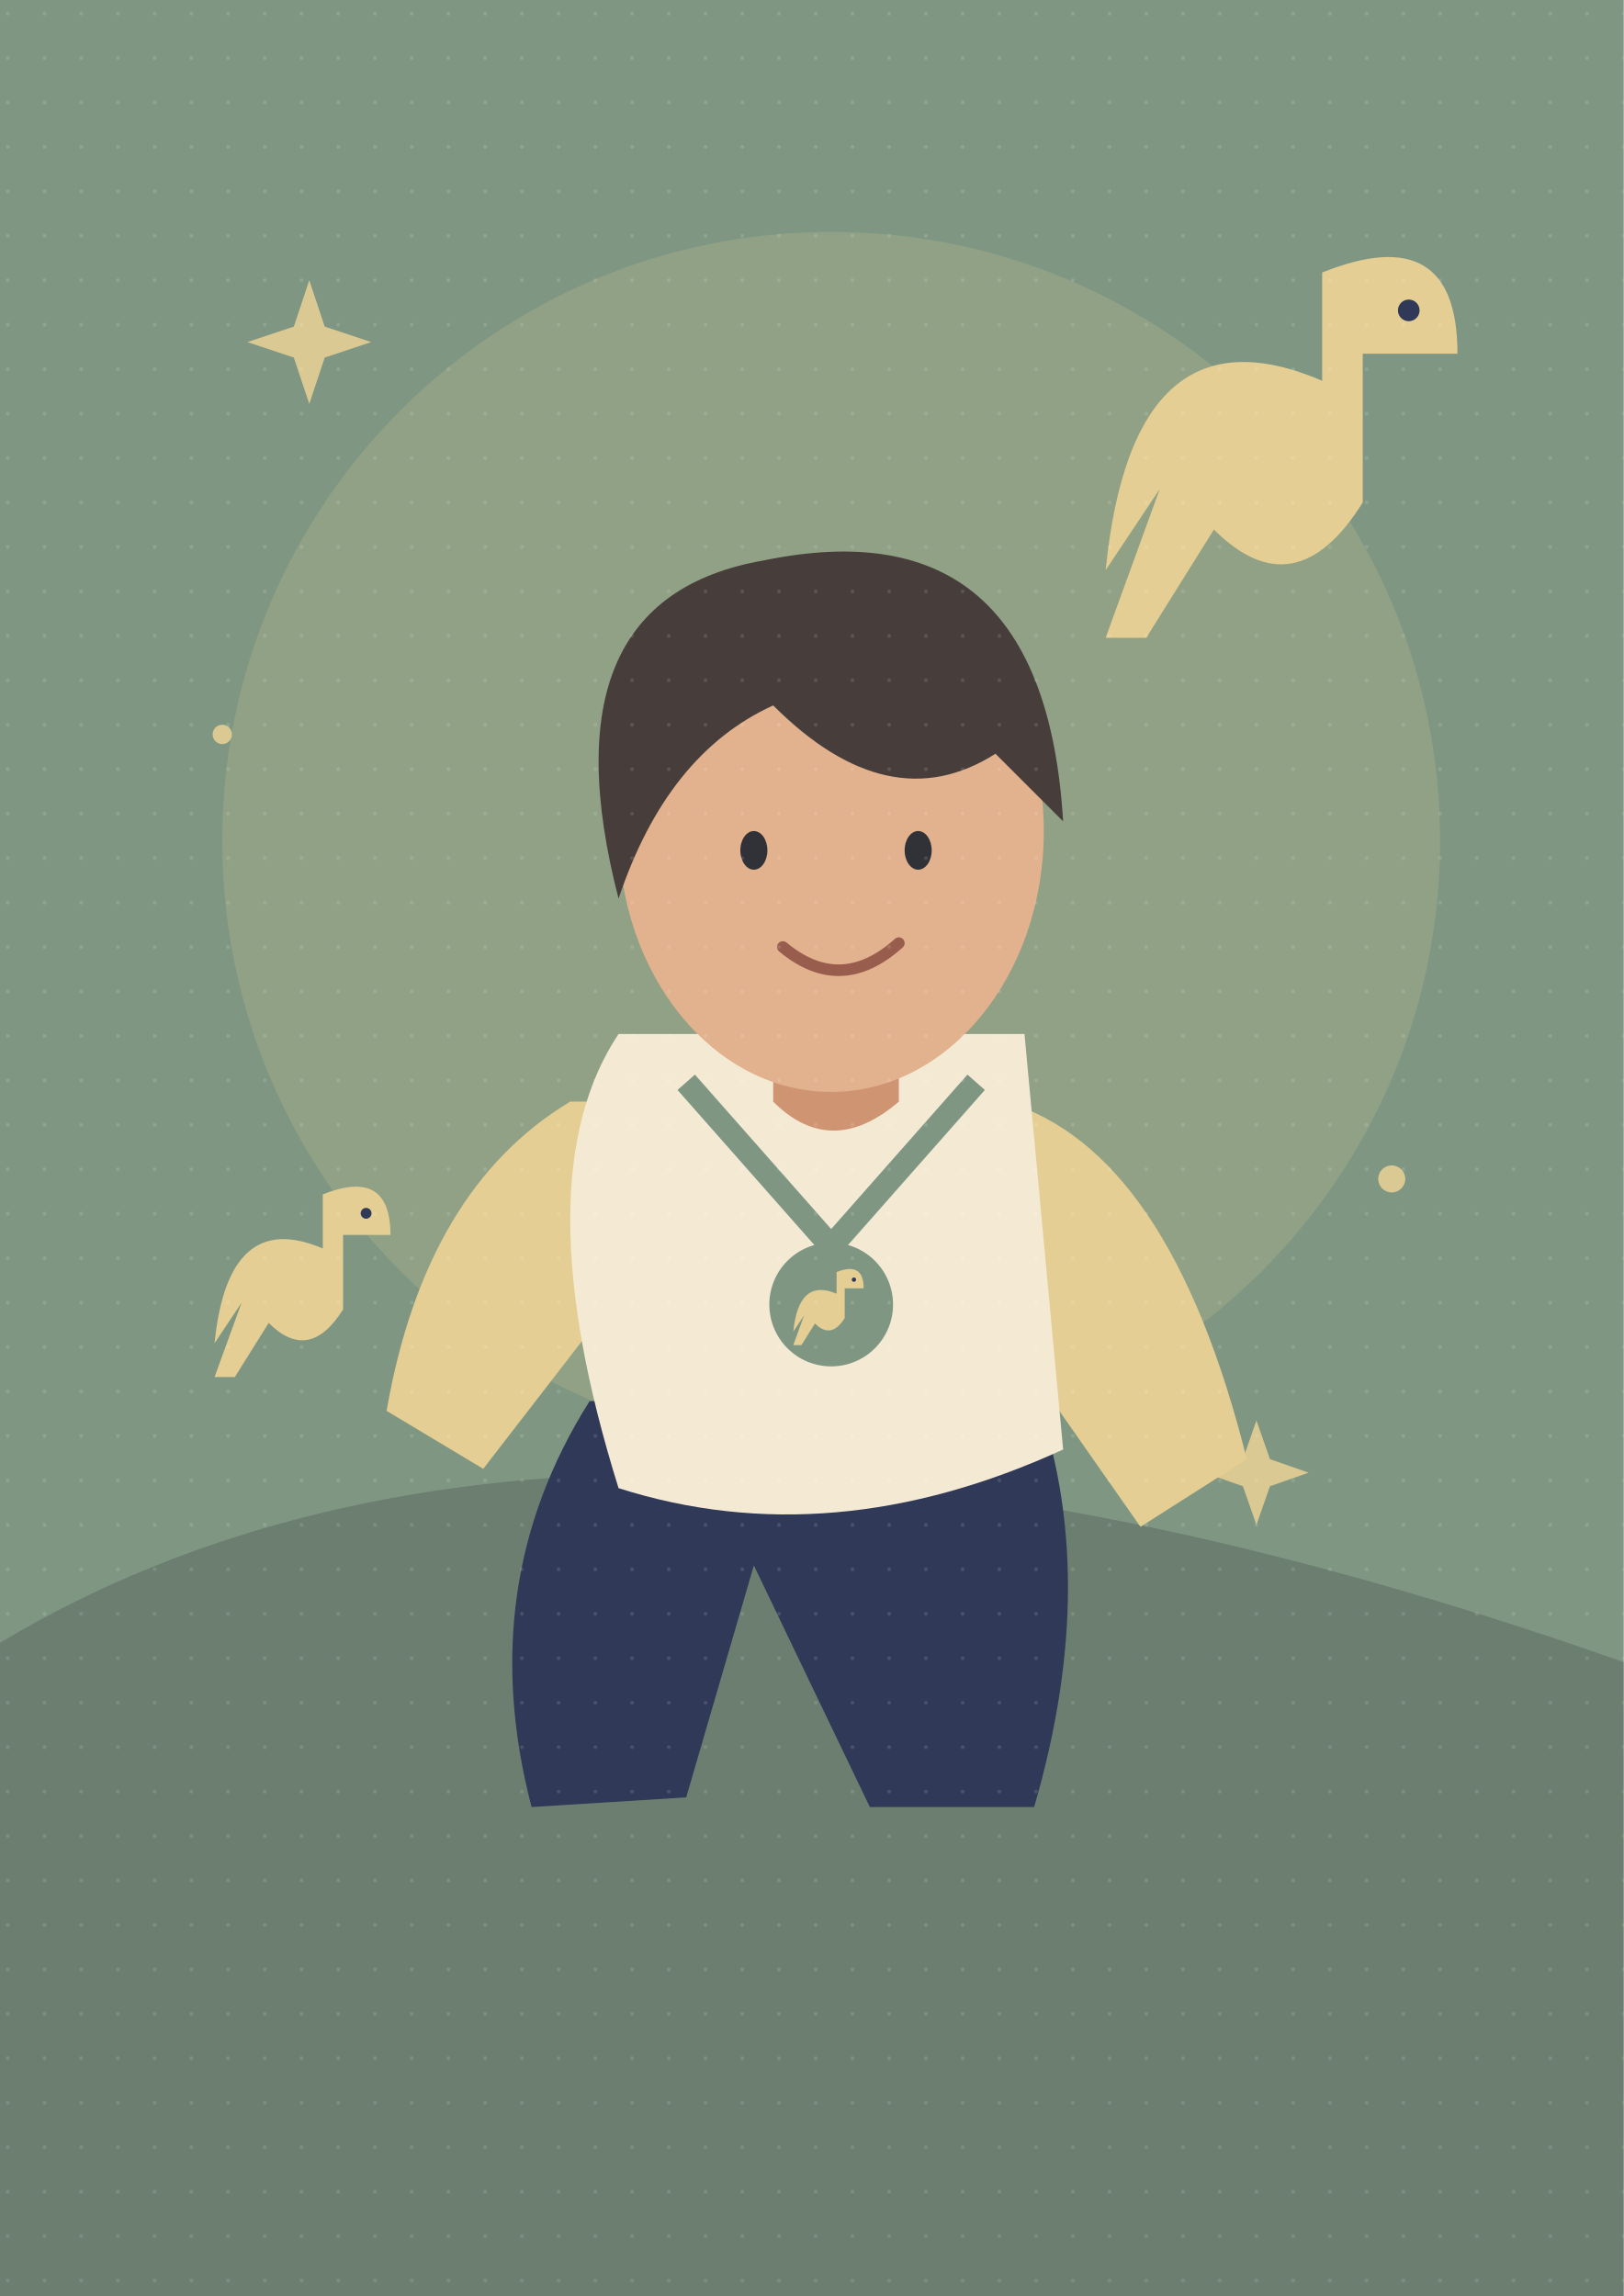
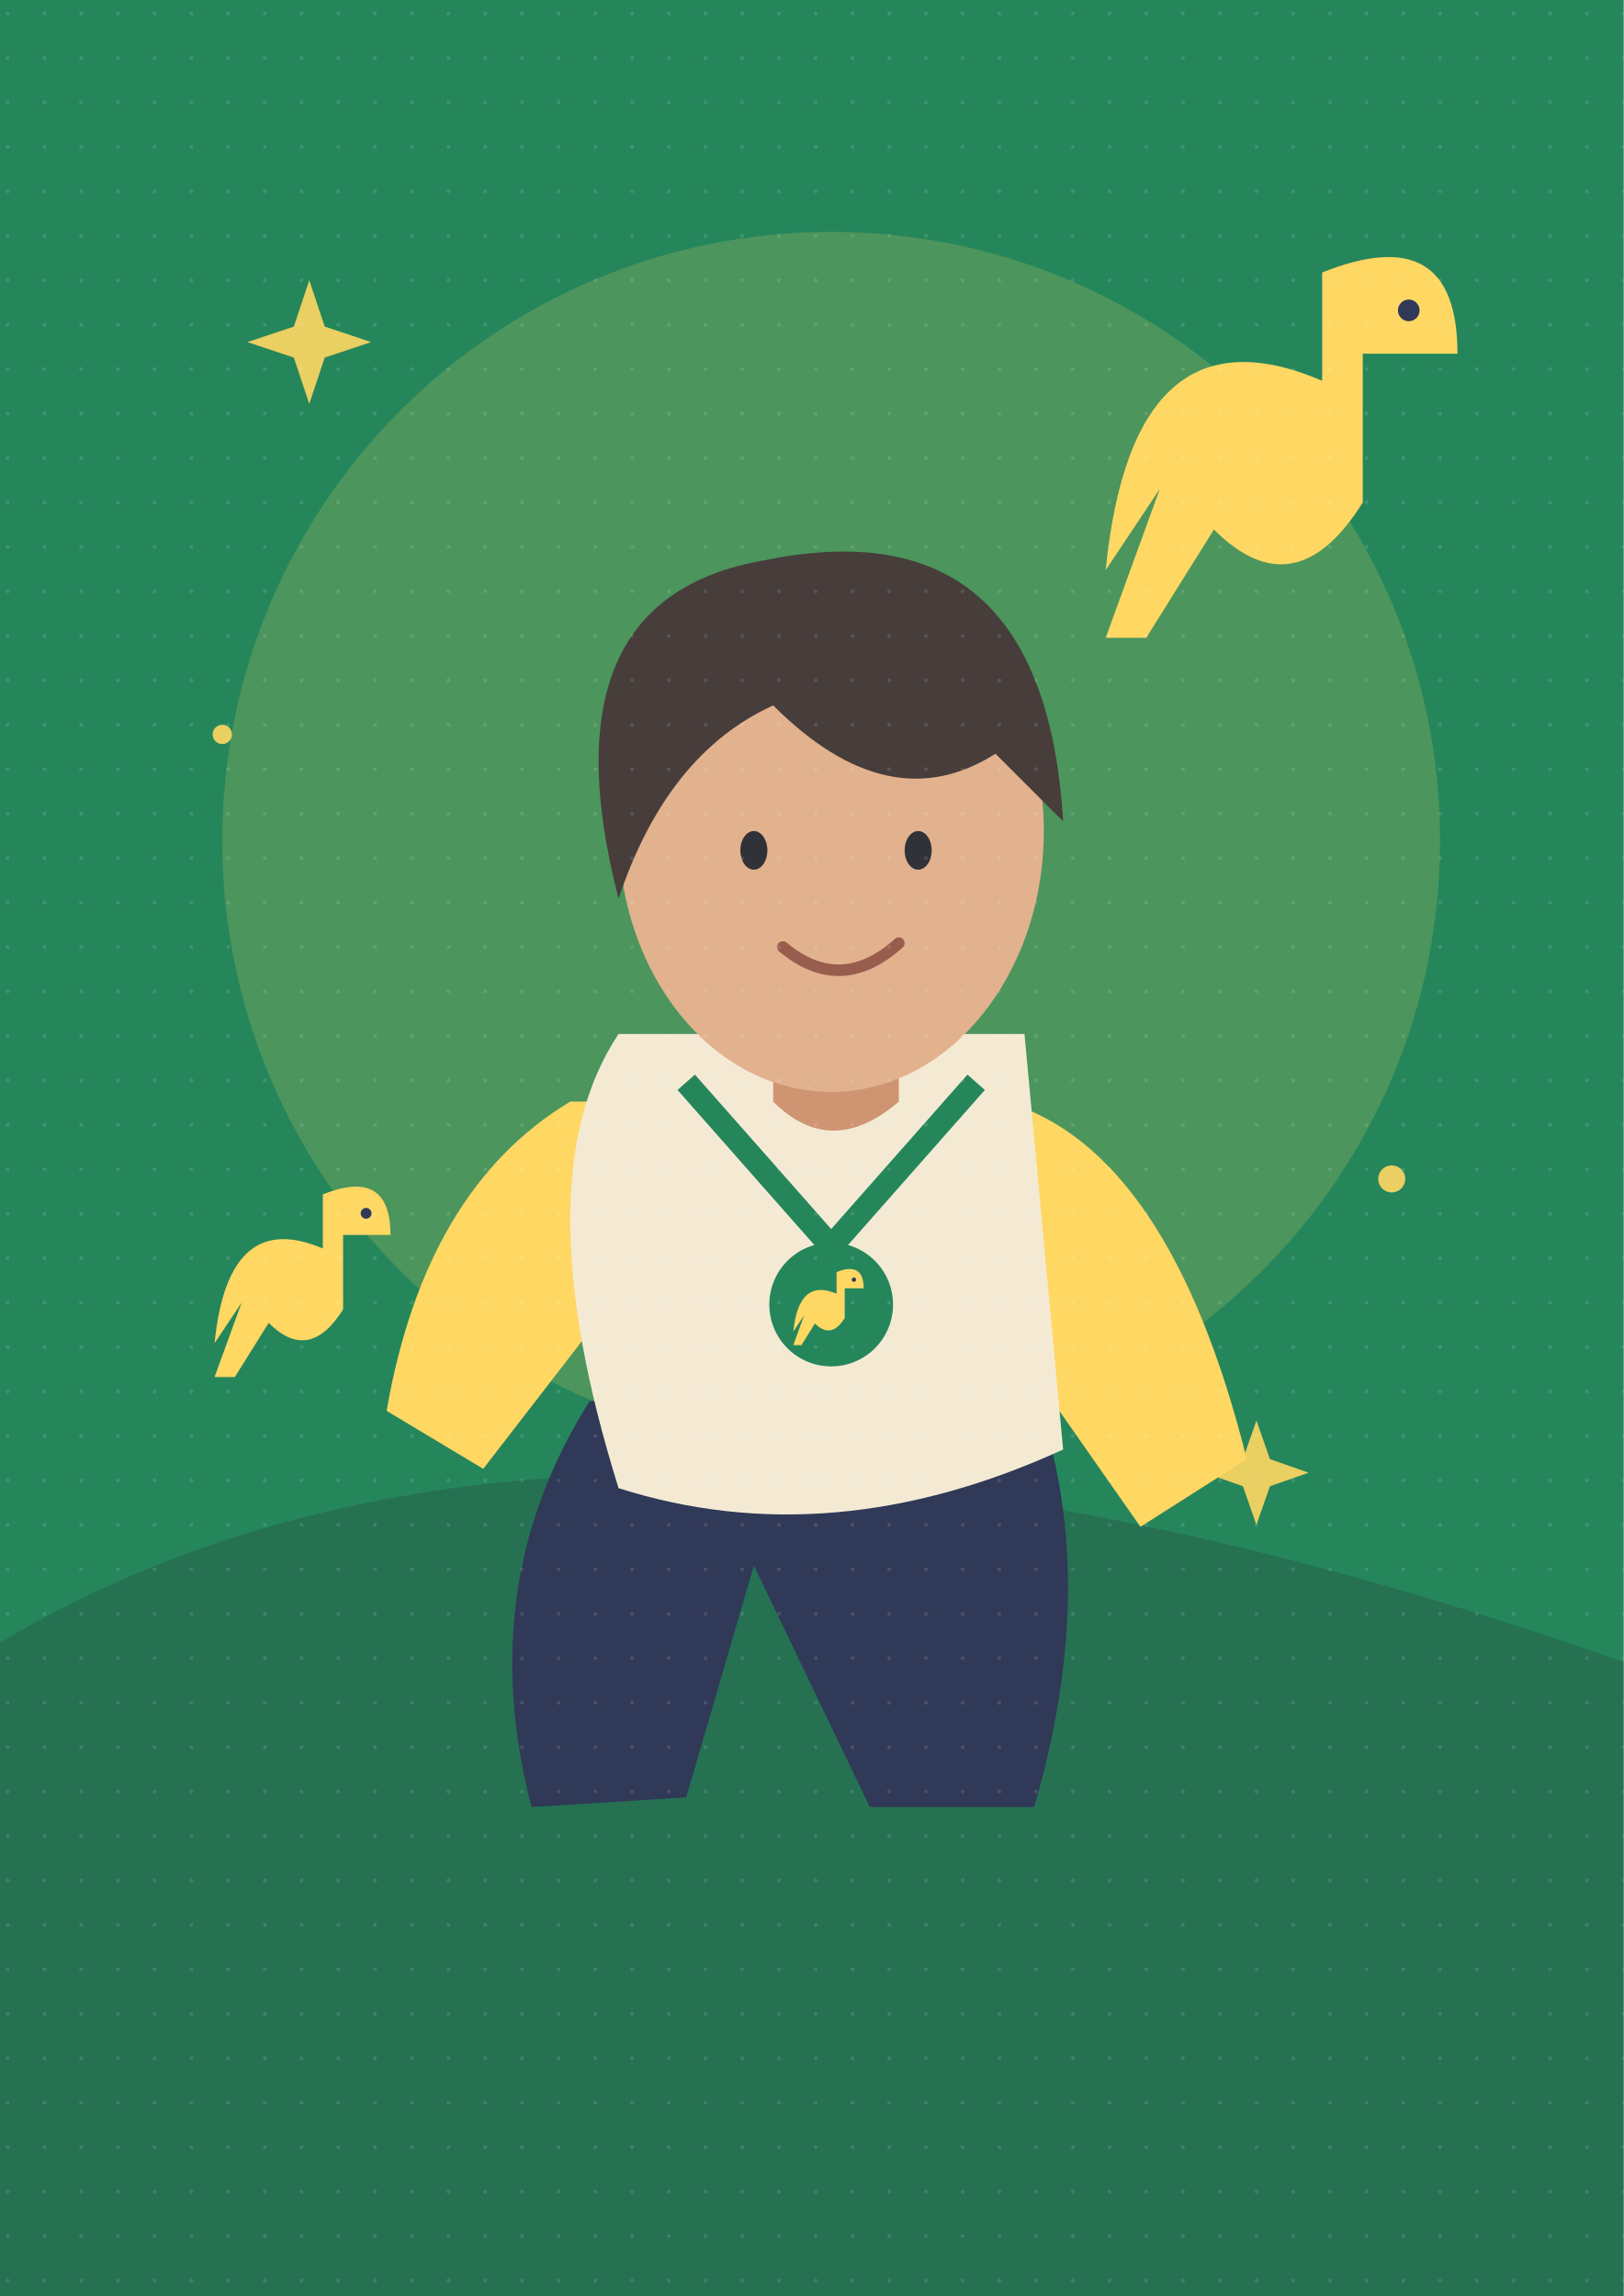
<svg xmlns="http://www.w3.org/2000/svg" width="840" height="1188" viewBox="0 0 840 1188">
  <defs>
    <pattern id="grain" width="19" height="23" patternUnits="userSpaceOnUse">
      <circle cx="4" cy="7" r="1" fill="#fff" opacity=".12" />
    </pattern>
  </defs>
-   <rect width="840" height="1188" fill="#7F9782" />
-   <circle cx="430" cy="435" r="315" fill="#E4CE93" opacity=".18" />
+   <rect width="840" height="1188" fill="#25865B" />
+   <circle cx="430" cy="435" r="315" fill="#FFD763" opacity=".18" />
  <path d="M0 850Q300 670 840 860V1188H0Z" fill="#252532" opacity=".22" />
-   <g color="#E4CE93">
+   <g color="#FFD763">
    <g transform="translate(670 225) scale(1.4)">
      <path d="M-70 50Q-60-50 10-20V-60Q60-80 60-30H25V25Q0 65-30 35L-55 75H-70L-50 20Z" fill="currentColor" />
      <circle cx="42" cy="-46" r="4" fill="#303957" />
    </g>
    <g transform="translate(160 660) scale(.7)">
      <path d="M-70 50Q-60-50 10-20V-60Q60-80 60-30H25V25Q0 65-30 35L-55 75H-70L-50 20Z" fill="currentColor" />
      <circle cx="42" cy="-46" r="4" fill="#303957" />
    </g>
  </g>
-   <g fill="#E4CE93" opacity=".9">
+   <g fill="#FFD763" opacity=".9">
    <path d="M160 145l8 24 24 8-24 8-8 24-8-24-24-8 24-8Z" />
    <circle cx="115" cy="380" r="5" />
    <circle cx="720" cy="610" r="7" />
    <path d="M650 735l7 20 20 7-20 7-7 20-7-20-20-7 20-7Z" />
  </g>
  <g transform="translate(430 580)">
    <path d="M-125 145Q-185 240-155 355L-75 350L-40 230L20 355L105 355Q140 235 105 140Z" fill="#303957" />
-     <path d="M-135-10Q-210 35-230 150L-180 180L-95 70L90 110L160 210L215 175Q175 15 90-10Z" fill="#E4CE93" />
+     <path d="M-135-10Q-210 35-230 150L-180 180L-95 70L90 110L160 210L215 175Q175 15 90-10Z" fill="#FFD763" />
    <path d="M-110-45Q-160 30-110 190Q0 225 120 170L100-45Z" fill="#F4EAD4" />
    <path d="M-30-60V-10Q0 20 35-10V-60" fill="#CF9471" />
    <ellipse cy="-150" rx="110" ry="135" fill="#E2B18E" />
    <path d="M-110-115Q-150-270-35-290Q110-320 120-155L85-190Q30-155-30-215Q-85-190-110-115" fill="#473D3B" />
    <ellipse cx="-40" cy="-140" rx="7" ry="10" fill="#303238" />
    <ellipse cx="45" cy="-140" rx="7" ry="10" fill="#303238" />
    <path d="M-25-90Q5-65 35-92" fill="none" stroke="#995D4E" stroke-width="6" stroke-linecap="round" />
-     <path d="M-75-20L0 65L75-20" fill="none" stroke="#7F9782" stroke-width="12" />
-     <circle cy="95" r="32" fill="#7F9782" />
-     <g color="#E4CE93" transform="translate(0 95) scale(.28)">
+     <path d="M-75-20L0 65L75-20" fill="none" stroke="#25865B" stroke-width="12" />
+     <circle cy="95" r="32" fill="#25865B" />
+     <g color="#FFD763" transform="translate(0 95) scale(.28)">
      <path d="M-70 50Q-60-50 10-20V-60Q60-80 60-30H25V25Q0 65-30 35L-55 75H-70L-50 20Z" fill="currentColor" />
      <circle cx="42" cy="-46" r="4" fill="#303957" />
    </g>
  </g>
  <rect width="840" height="1188" fill="url(#grain)" />
</svg>
